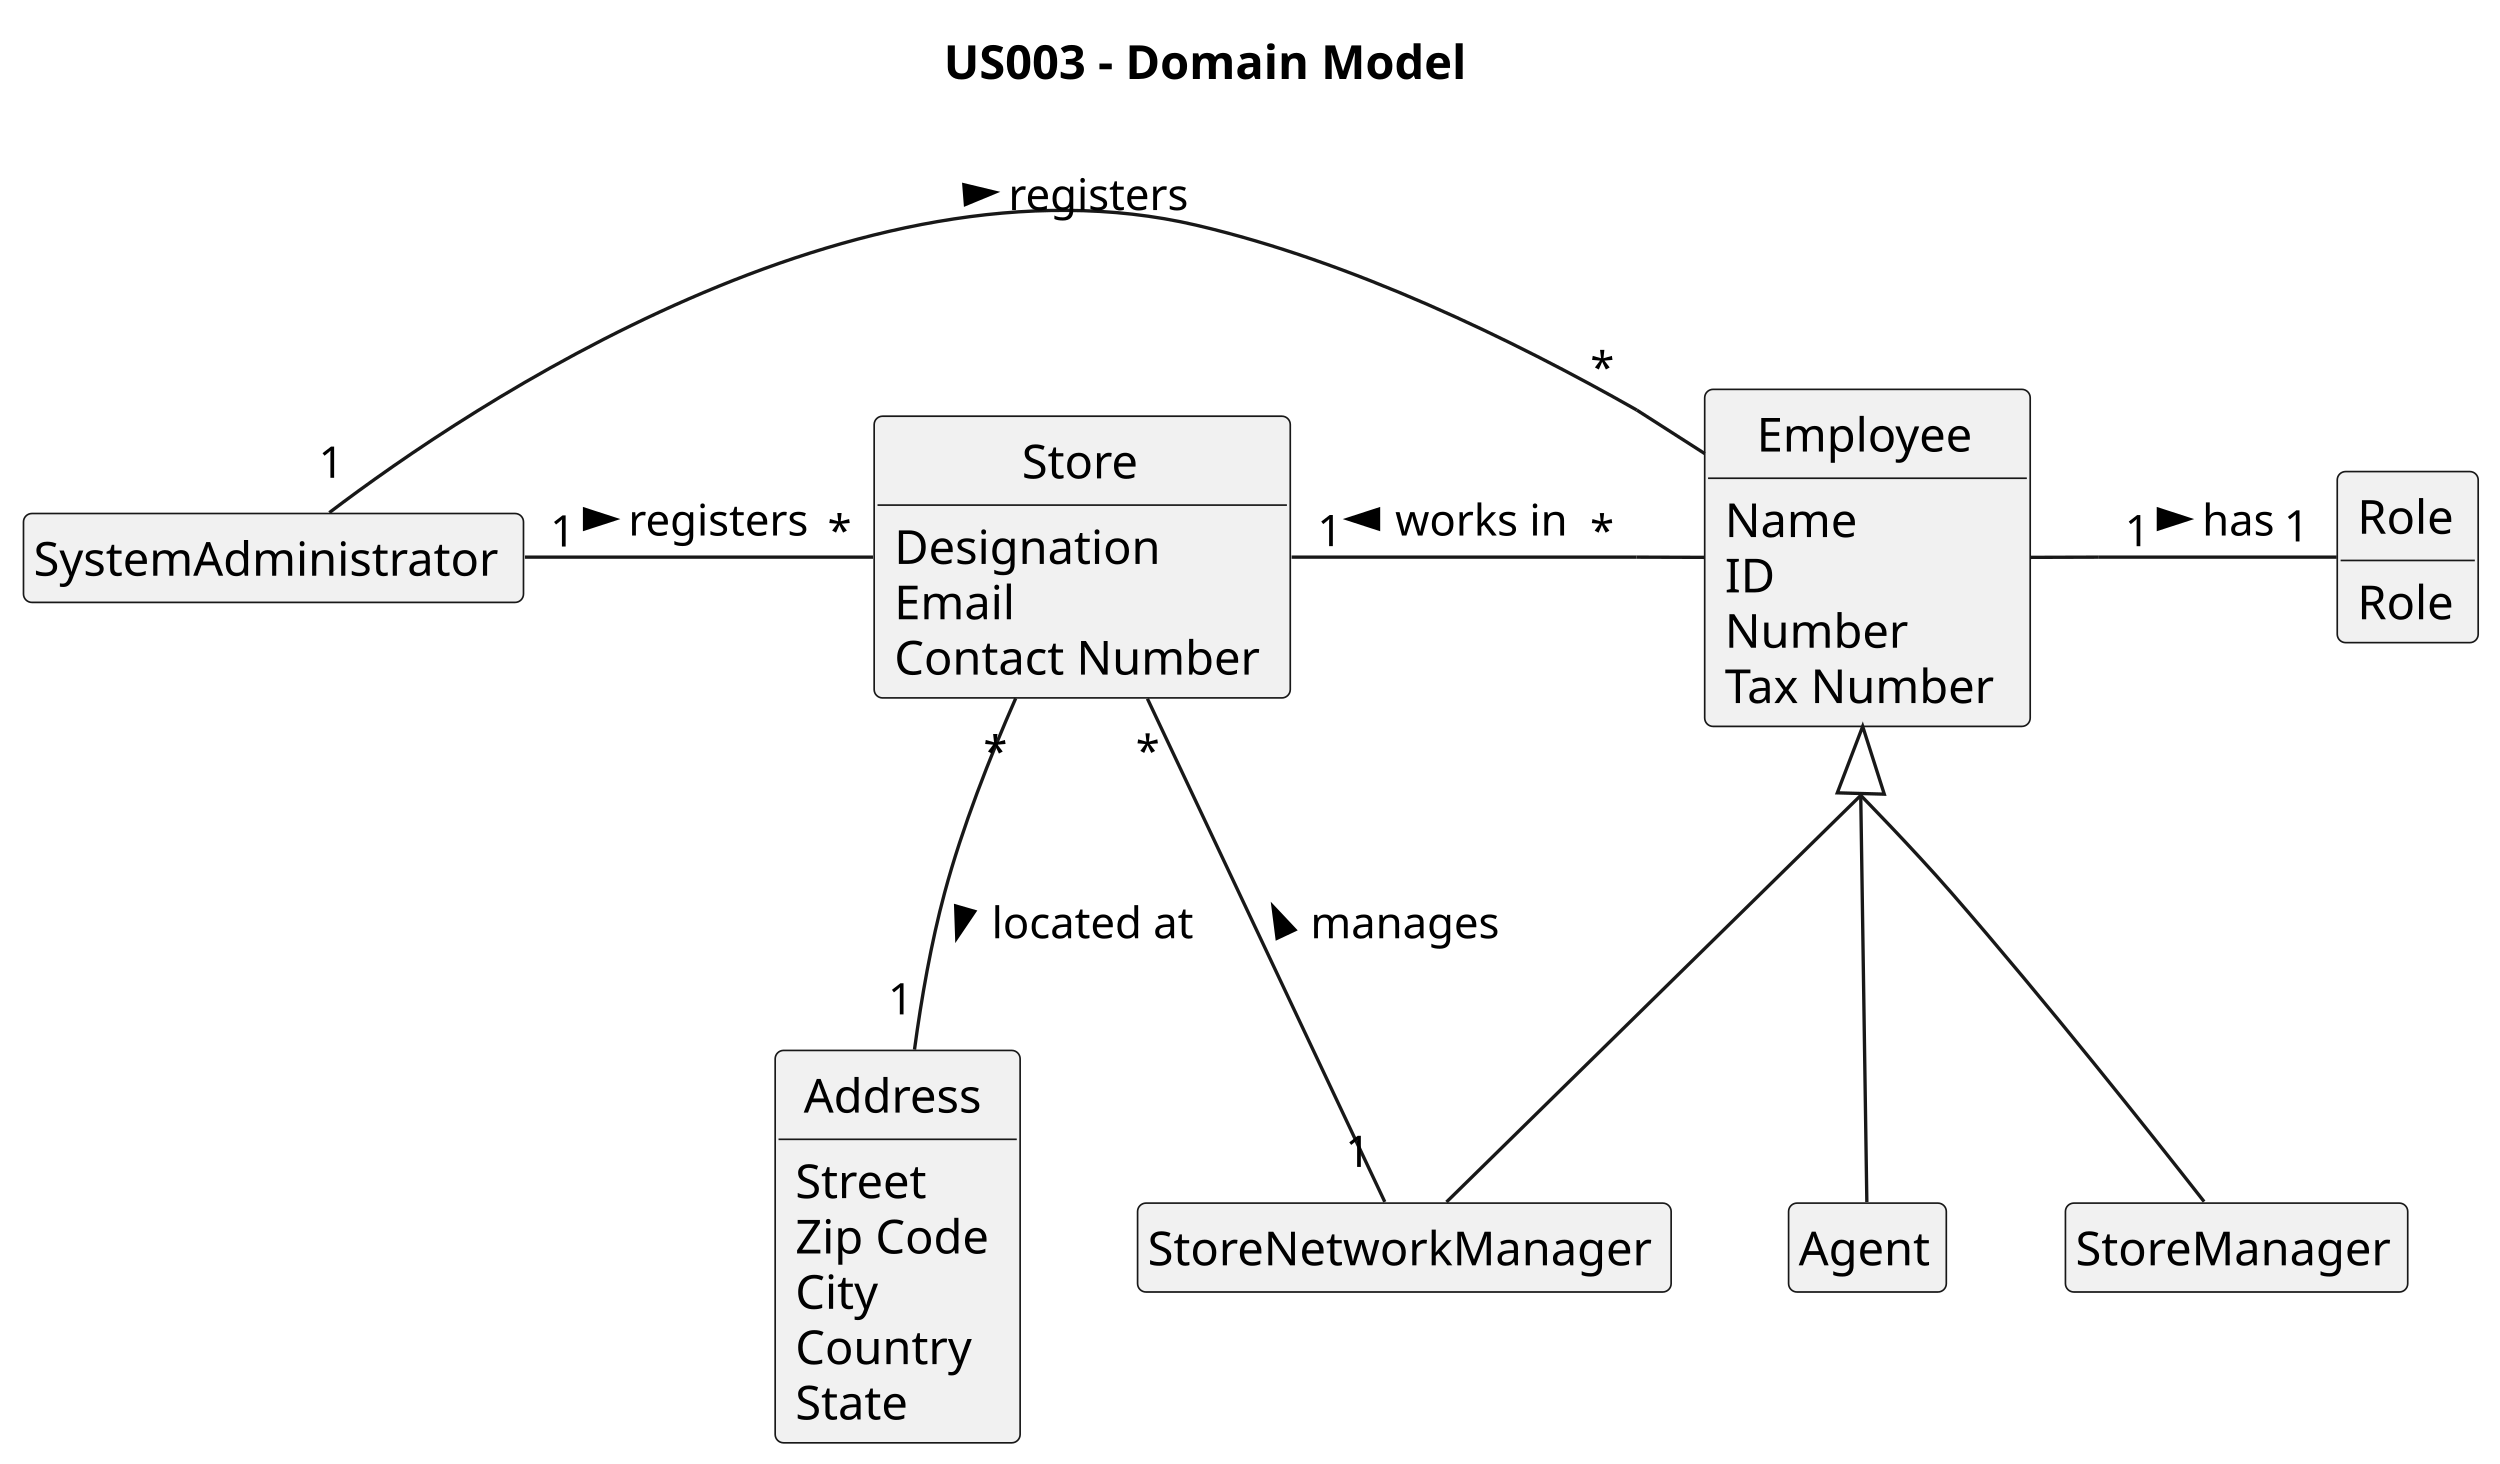
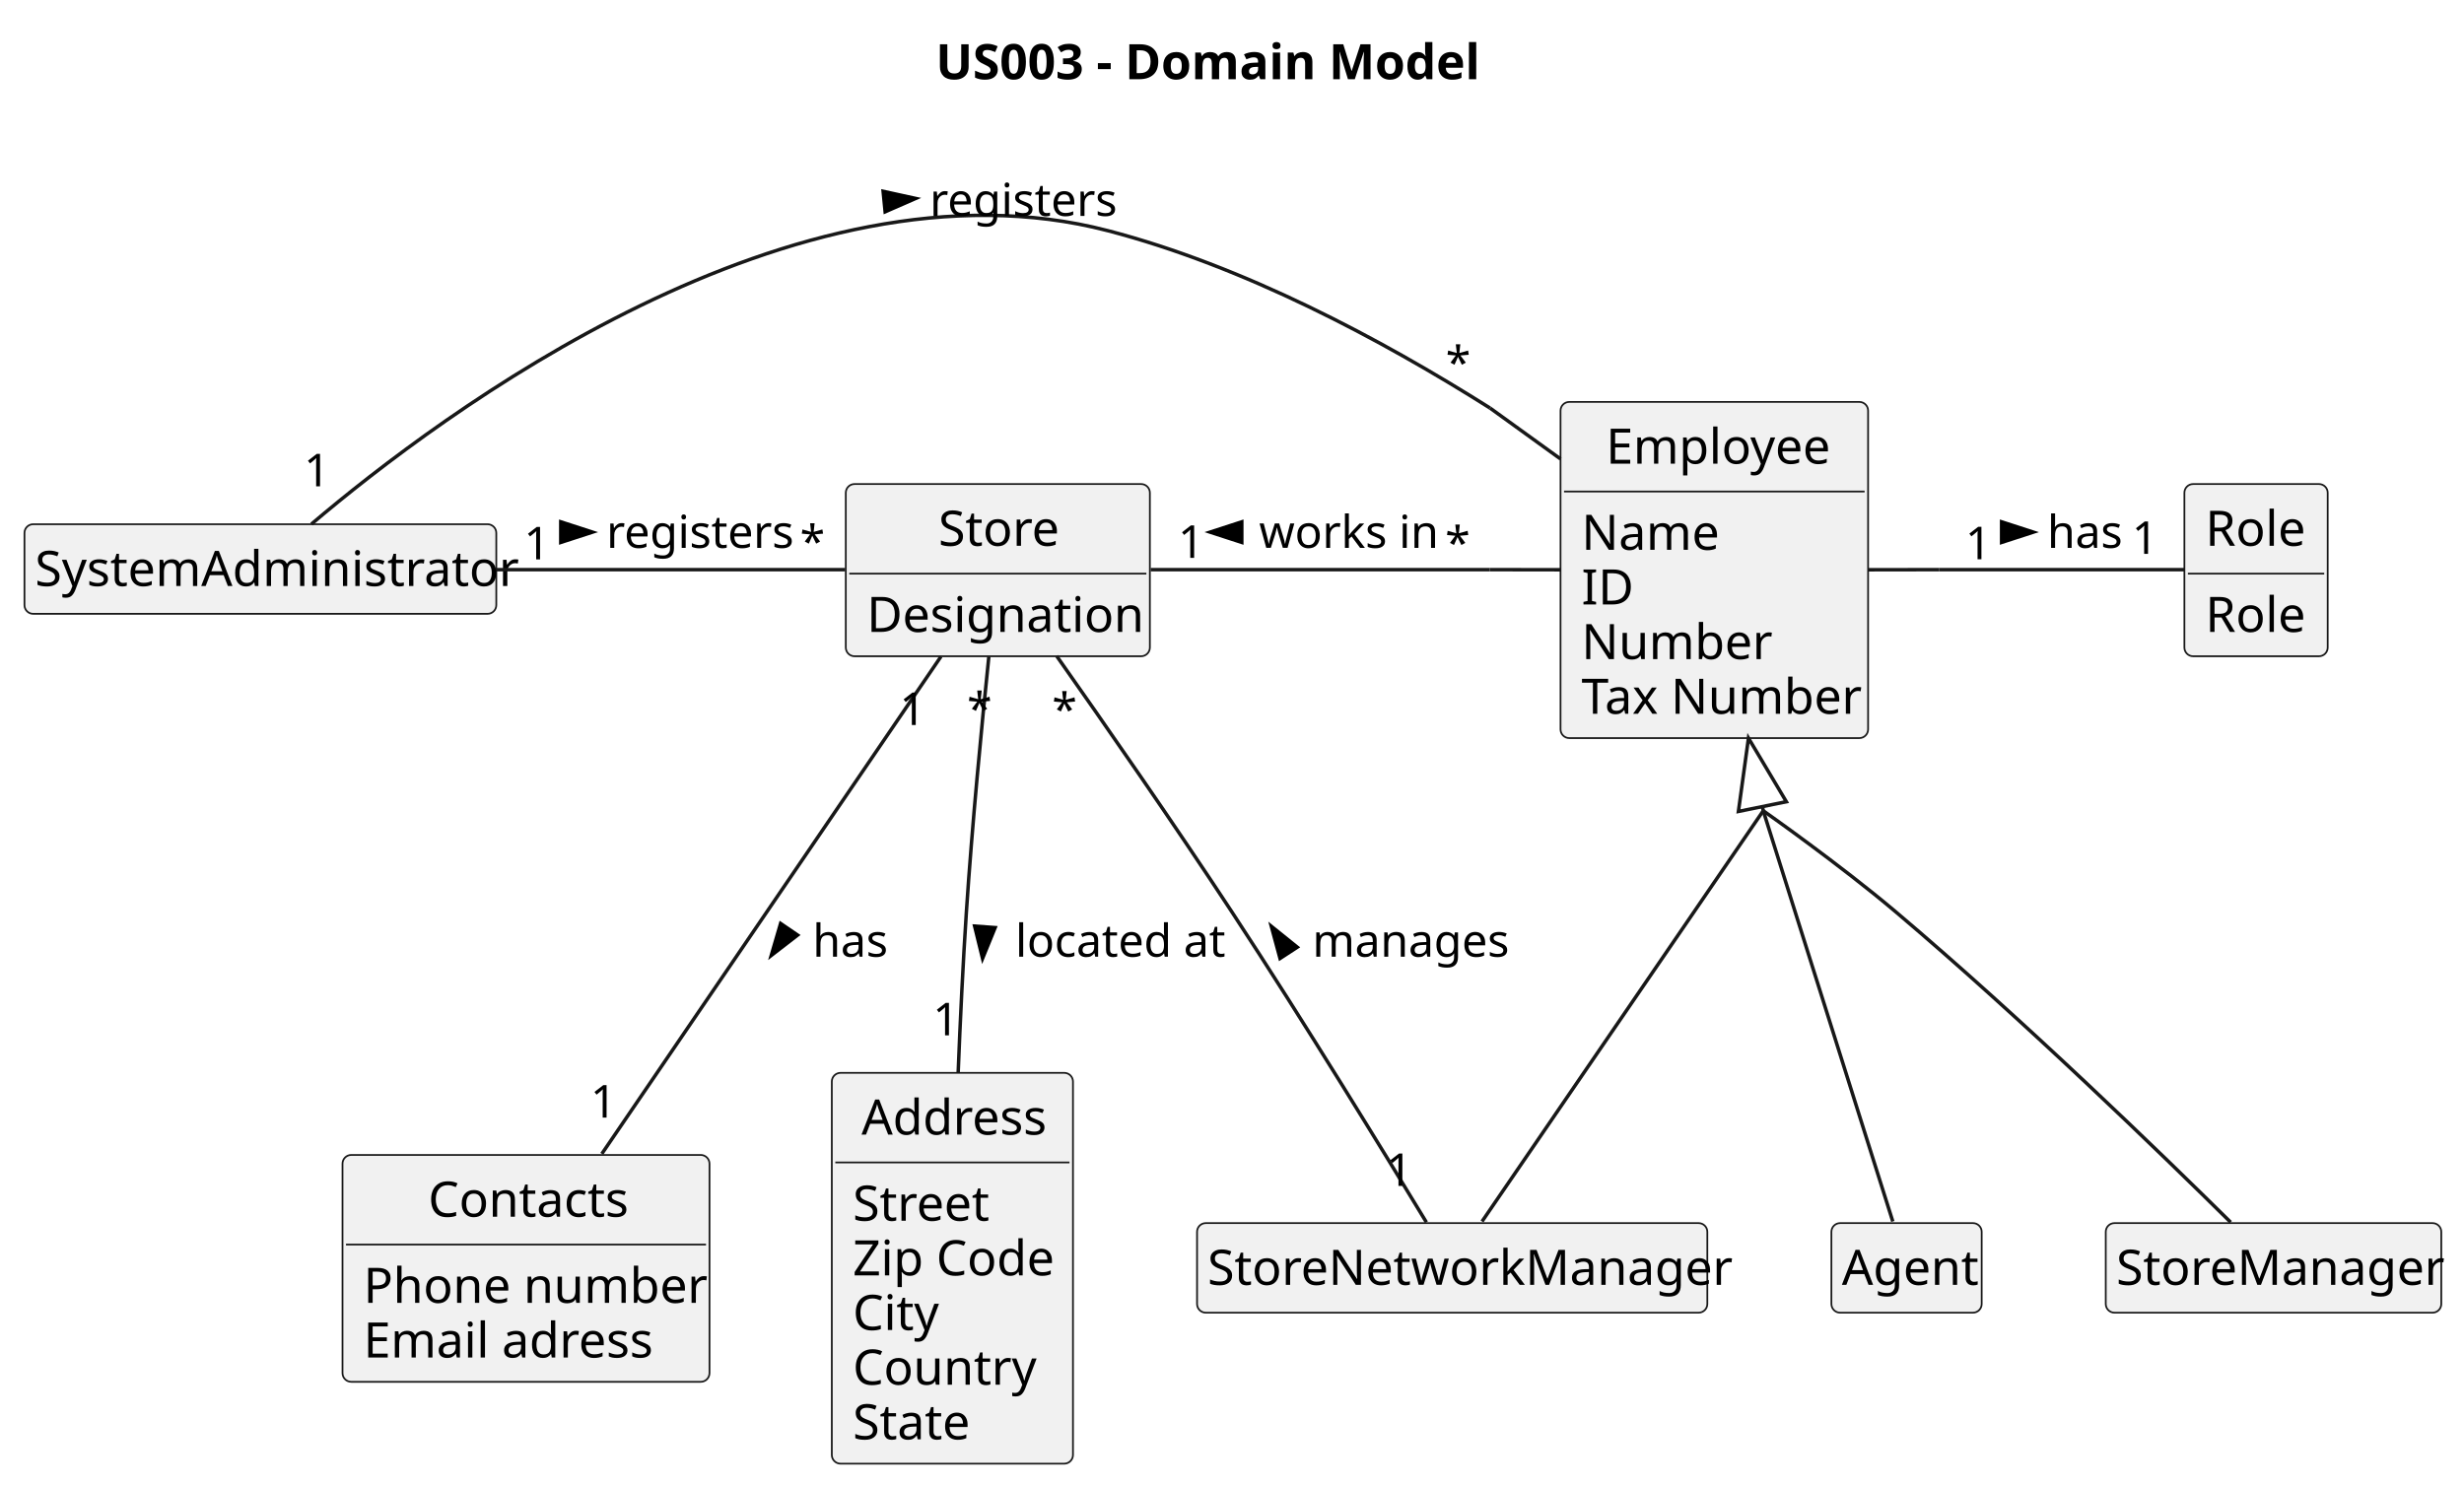
- <svg xmlns="http://www.w3.org/2000/svg" contentStyleType="text/css" height="436px" preserveAspectRatio="none" style="width:745px;height:436px;background:#FFFFFF;" version="1.1" viewBox="0 0 745 436" width="745px" zoomAndPan="magnify">
+ <svg xmlns="http://www.w3.org/2000/svg" contentStyleType="text/css" height="425px" preserveAspectRatio="none" style="width:705px;height:425px;background:#FFFFFF;" version="1.1" viewBox="0 0 705 425" width="705px" zoomAndPan="magnify">
  <defs />
  <g>
-     <text fill="#000000" font-family="sans-serif" font-size="14" font-weight="bold" lengthAdjust="spacing" textLength="169" x="281.25" y="23.535">US003 - Domain Model</text>
+     <text fill="#000000" font-family="sans-serif" font-size="14" font-weight="bold" lengthAdjust="spacing" textLength="156" x="267.75" y="22.674">US003 - Domain Model</text>
+     <g id="elem_Contacts">
+       <rect codeLine="59" fill="#F1F1F1" height="64.922" id="Contacts" rx="2.5" ry="2.5" style="stroke:#181818;stroke-width:0.5;" width="105" x="98" y="330.521" />
+       <text fill="#000000" font-family="sans-serif" font-size="14" lengthAdjust="spacing" textLength="56" x="122.5" y="348.195">Contacts</text>
+       <line style="stroke:#181818;stroke-width:0.5;" x1="99" x2="202" y1="356.161" y2="356.161" />
+       <text fill="#000000" font-family="sans-serif" font-size="14" lengthAdjust="spacing" textLength="93" x="104" y="372.835">Phone number</text>
+       <text fill="#000000" font-family="sans-serif" font-size="14" lengthAdjust="spacing" textLength="81" x="104" y="388.476">Email adress</text>
+     </g>
    <g id="elem_SystemAdministrator">
-       <rect codeLine="48" fill="#F1F1F1" height="26.488" id="SystemAdministrator" rx="2.5" ry="2.5" style="stroke:#181818;stroke-width:0.5;" width="149" x="7" y="153.028" />
-       <text fill="#000000" font-family="sans-serif" font-size="14" lengthAdjust="spacing" textLength="143" x="10" y="171.563">SystemAdministrator</text>
+       <rect codeLine="49" fill="#F1F1F1" height="25.641" id="SystemAdministrator" rx="2.5" ry="2.5" style="stroke:#181818;stroke-width:0.5;" width="135" x="7" y="150.021" />
+       <text fill="#000000" font-family="sans-serif" font-size="14" lengthAdjust="spacing" textLength="129" x="10" y="167.695">SystemAdministrator</text>
    </g>
    <g id="elem_Employee">
-       <rect codeLine="51" fill="#F1F1F1" height="100.441" id="Employee" rx="2.5" ry="2.5" style="stroke:#181818;stroke-width:0.5;" width="97" x="508" y="116.028" />
-       <text fill="#000000" font-family="sans-serif" font-size="14" lengthAdjust="spacing" textLength="66" x="523.5" y="134.563">Employee</text>
-       <line style="stroke:#181818;stroke-width:0.5;" x1="509" x2="604" y1="142.517" y2="142.517" />
-       <text fill="#000000" font-family="sans-serif" font-size="14" lengthAdjust="spacing" textLength="39" x="514" y="160.052">Name</text>
-       <text fill="#000000" font-family="sans-serif" font-size="14" lengthAdjust="spacing" textLength="14" x="514" y="176.54">ID</text>
-       <text fill="#000000" font-family="sans-serif" font-size="14" lengthAdjust="spacing" textLength="55" x="514" y="193.028">Number</text>
-       <text fill="#000000" font-family="sans-serif" font-size="14" lengthAdjust="spacing" textLength="85" x="514" y="209.517">Tax Number</text>
+       <rect codeLine="52" fill="#F1F1F1" height="96.203" id="Employee" rx="2.5" ry="2.5" style="stroke:#181818;stroke-width:0.5;" width="88" x="446.5" y="115.021" />
+       <text fill="#000000" font-family="sans-serif" font-size="14" lengthAdjust="spacing" textLength="62" x="459.5" y="132.695">Employee</text>
+       <line style="stroke:#181818;stroke-width:0.5;" x1="447.5" x2="533.5" y1="140.661" y2="140.661" />
+       <text fill="#000000" font-family="sans-serif" font-size="14" lengthAdjust="spacing" textLength="36" x="452.5" y="157.335">Name</text>
+       <text fill="#000000" font-family="sans-serif" font-size="14" lengthAdjust="spacing" textLength="13" x="452.5" y="172.976">ID</text>
+       <text fill="#000000" font-family="sans-serif" font-size="14" lengthAdjust="spacing" textLength="49" x="452.5" y="188.616">Number</text>
+       <text fill="#000000" font-family="sans-serif" font-size="14" lengthAdjust="spacing" textLength="76" x="452.5" y="204.257">Tax Number</text>
    </g>
-     <polygon fill="none" points="555.081,216.47,561.513,236.659,547.519,236.264" style="stroke:#181818;stroke-width:1.0;" />
-     <line style="stroke:#181818;stroke-width:1.0;" x1="554.516" x2="554.5" y1="236.462" y2="237.028" />
-     <line style="stroke:#181818;stroke-width:1.0;" x1="508" x2="487.69" y1="166.093" y2="166.028" />
-     <line style="stroke:#181818;stroke-width:1.0;" x1="508" x2="487.76" y1="135.169" y2="122.198" />
-     <line style="stroke:#181818;stroke-width:1.0;" x1="605" x2="625.25" y1="166.093" y2="166.028" />
+     <polygon fill="none" points="500.274,211.224,511.116,229.429,497.397,232.217" style="stroke:#181818;stroke-width:1.0;" />
+     <line style="stroke:#181818;stroke-width:1.0;" x1="504.257" x2="504.5" y1="230.823" y2="232.021" />
+     <line style="stroke:#181818;stroke-width:1.0;" x1="446.5" x2="426.21" y1="163.053" y2="163.021" />
+     <line style="stroke:#181818;stroke-width:1.0;" x1="446.5" x2="426.34" y1="131.342" y2="116.781" />
+     <line style="stroke:#181818;stroke-width:1.0;" x1="534.5" x2="554.89" y1="163.053" y2="163.021" />
    <g id="elem_Role">
-       <rect codeLine="30" fill="#F1F1F1" height="50.977" id="Role" rx="2.5" ry="2.5" style="stroke:#181818;stroke-width:0.5;" width="42" x="696.5" y="140.528" />
-       <text fill="#000000" font-family="sans-serif" font-size="14" lengthAdjust="spacing" textLength="30" x="702.5" y="159.063">Role</text>
-       <line style="stroke:#181818;stroke-width:0.5;" x1="697.5" x2="737.5" y1="167.017" y2="167.017" />
-       <text fill="#000000" font-family="sans-serif" font-size="14" lengthAdjust="spacing" textLength="30" x="702.5" y="184.552">Role</text>
+       <rect codeLine="32" fill="#F1F1F1" height="49.281" id="Role" rx="2.5" ry="2.5" style="stroke:#181818;stroke-width:0.5;" width="41" x="625" y="138.521" />
+       <text fill="#000000" font-family="sans-serif" font-size="14" lengthAdjust="spacing" textLength="29" x="631" y="156.195">Role</text>
+       <line style="stroke:#181818;stroke-width:0.5;" x1="626" x2="665" y1="164.161" y2="164.161" />
+       <text fill="#000000" font-family="sans-serif" font-size="14" lengthAdjust="spacing" textLength="29" x="631" y="180.835">Role</text>
    </g>
    <g id="elem_Agent">
-       <rect codeLine="20" fill="#F1F1F1" height="26.488" id="Agent" rx="2.5" ry="2.5" style="stroke:#181818;stroke-width:0.5;" width="47" x="533" y="358.528" />
-       <text fill="#000000" font-family="sans-serif" font-size="14" lengthAdjust="spacing" textLength="41" x="536" y="377.063">Agent</text>
+       <rect codeLine="22" fill="#F1F1F1" height="25.641" id="Agent" rx="2.5" ry="2.5" style="stroke:#181818;stroke-width:0.5;" width="43" x="524" y="350.021" />
+       <text fill="#000000" font-family="sans-serif" font-size="14" lengthAdjust="spacing" textLength="37" x="527" y="367.695">Agent</text>
    </g>
    <g id="elem_StoreManager">
-       <rect codeLine="22" fill="#F1F1F1" height="26.488" id="StoreManager" rx="2.5" ry="2.5" style="stroke:#181818;stroke-width:0.5;" width="102" x="615.5" y="358.528" />
-       <text fill="#000000" font-family="sans-serif" font-size="14" lengthAdjust="spacing" textLength="96" x="618.5" y="377.063">StoreManager</text>
+       <rect codeLine="24" fill="#F1F1F1" height="25.641" id="StoreManager" rx="2.5" ry="2.5" style="stroke:#181818;stroke-width:0.5;" width="96" x="602.5" y="350.021" />
+       <text fill="#000000" font-family="sans-serif" font-size="14" lengthAdjust="spacing" textLength="90" x="605.5" y="367.695">StoreManager</text>
    </g>
    <g id="elem_StoreNetworkManager">
-       <rect codeLine="24" fill="#F1F1F1" height="26.488" id="StoreNetworkManager" rx="2.5" ry="2.5" style="stroke:#181818;stroke-width:0.5;" width="159" x="339" y="358.528" />
-       <text fill="#000000" font-family="sans-serif" font-size="14" lengthAdjust="spacing" textLength="153" x="342" y="377.063">StoreNetworkManager</text>
+       <rect codeLine="26" fill="#F1F1F1" height="25.641" id="StoreNetworkManager" rx="2.5" ry="2.5" style="stroke:#181818;stroke-width:0.5;" width="146" x="342.5" y="350.021" />
+       <text fill="#000000" font-family="sans-serif" font-size="14" lengthAdjust="spacing" textLength="140" x="345.5" y="367.695">StoreNetworkManager</text>
    </g>
    <g id="elem_Store">
-       <rect codeLine="34" fill="#F1F1F1" height="83.953" id="Store" rx="2.5" ry="2.5" style="stroke:#181818;stroke-width:0.5;" width="124" x="260.5" y="124.028" />
-       <text fill="#000000" font-family="sans-serif" font-size="14" lengthAdjust="spacing" textLength="36" x="304.5" y="142.563">Store</text>
-       <line style="stroke:#181818;stroke-width:0.5;" x1="261.5" x2="383.5" y1="150.517" y2="150.517" />
-       <text fill="#000000" font-family="sans-serif" font-size="14" lengthAdjust="spacing" textLength="82" x="266.5" y="168.052">Designation</text>
-       <text fill="#000000" font-family="sans-serif" font-size="14" lengthAdjust="spacing" textLength="37" x="266.5" y="184.54">Email</text>
-       <text fill="#000000" font-family="sans-serif" font-size="14" lengthAdjust="spacing" textLength="112" x="266.5" y="201.028">Contact Number</text>
+       <rect codeLine="36" fill="#F1F1F1" height="49.281" id="Store" rx="2.5" ry="2.5" style="stroke:#181818;stroke-width:0.5;" width="87" x="242" y="138.521" />
+       <text fill="#000000" font-family="sans-serif" font-size="14" lengthAdjust="spacing" textLength="34" x="268.5" y="156.195">Store</text>
+       <line style="stroke:#181818;stroke-width:0.5;" x1="243" x2="328" y1="164.161" y2="164.161" />
+       <text fill="#000000" font-family="sans-serif" font-size="14" lengthAdjust="spacing" textLength="75" x="248" y="180.835">Designation</text>
    </g>
    <g id="elem_Address">
-       <rect codeLine="40" fill="#F1F1F1" height="116.93" id="Address" rx="2.5" ry="2.5" style="stroke:#181818;stroke-width:0.5;" width="73" x="231" y="313.028" />
-       <text fill="#000000" font-family="sans-serif" font-size="14" lengthAdjust="spacing" textLength="56" x="239.5" y="331.563">Address</text>
-       <line style="stroke:#181818;stroke-width:0.5;" x1="232" x2="303" y1="339.517" y2="339.517" />
-       <text fill="#000000" font-family="sans-serif" font-size="14" lengthAdjust="spacing" textLength="40" x="237" y="357.052">Street</text>
-       <text fill="#000000" font-family="sans-serif" font-size="14" lengthAdjust="spacing" textLength="61" x="237" y="373.54">Zip Code</text>
-       <text fill="#000000" font-family="sans-serif" font-size="14" lengthAdjust="spacing" textLength="26" x="237" y="390.028">City</text>
-       <text fill="#000000" font-family="sans-serif" font-size="14" lengthAdjust="spacing" textLength="55" x="237" y="406.517">Country</text>
-       <text fill="#000000" font-family="sans-serif" font-size="14" lengthAdjust="spacing" textLength="34" x="237" y="423.005">State</text>
+       <rect codeLine="41" fill="#F1F1F1" height="111.844" id="Address" rx="2.5" ry="2.5" style="stroke:#181818;stroke-width:0.5;" width="69" x="238" y="307.021" />
+       <text fill="#000000" font-family="sans-serif" font-size="14" lengthAdjust="spacing" textLength="52" x="246.5" y="324.695">Address</text>
+       <line style="stroke:#181818;stroke-width:0.5;" x1="239" x2="306" y1="332.661" y2="332.661" />
+       <text fill="#000000" font-family="sans-serif" font-size="14" lengthAdjust="spacing" textLength="38" x="244" y="349.335">Street</text>
+       <text fill="#000000" font-family="sans-serif" font-size="14" lengthAdjust="spacing" textLength="57" x="244" y="364.976">Zip Code</text>
+       <text fill="#000000" font-family="sans-serif" font-size="14" lengthAdjust="spacing" textLength="24" x="244" y="380.616">City</text>
+       <text fill="#000000" font-family="sans-serif" font-size="14" lengthAdjust="spacing" textLength="50" x="244" y="396.257">Country</text>
+       <text fill="#000000" font-family="sans-serif" font-size="14" lengthAdjust="spacing" textLength="33" x="244" y="411.898">State</text>
    </g>
    <g id="link_SystemAdministrator_Store">
-       <path codeLine="58" d="M156.43,166.028 C189.73,166.028 228.48,166.028 260.16,166.028 " fill="none" id="SystemAdministrator-Store" style="stroke:#181818;stroke-width:1.0;" />
-       <polygon fill="#000000" points="183.25,154.684,174.205,151.745,174.205,157.623,183.25,154.684" style="stroke:#000000;stroke-width:1.0;" />
-       <text fill="#000000" font-family="sans-serif" font-size="13" lengthAdjust="spacing" textLength="55" x="187.25" y="159.597">registers</text>
-       <text fill="#000000" font-family="sans-serif" font-size="13" lengthAdjust="spacing" textLength="8" x="163.953" y="162.873">1</text>
-       <text fill="#000000" font-family="sans-serif" font-size="13" lengthAdjust="spacing" textLength="6" x="246.605" y="162.75">*</text>
+       <path codeLine="64" d="M142.13,163.021 C174.8,163.021 213.05,163.021 241.82,163.021 " fill="none" id="SystemAdministrator-Store" style="stroke:#181818;stroke-width:1.0;" />
+       <polygon fill="#000000" points="169.5,152.282,160.455,149.343,160.455,155.221,169.5,152.282" style="stroke:#000000;stroke-width:1.0;" />
+       <text fill="#000000" font-family="sans-serif" font-size="13" lengthAdjust="spacing" textLength="50" x="173.5" y="156.789">registers</text>
+       <text fill="#000000" font-family="sans-serif" font-size="13" lengthAdjust="spacing" textLength="7" x="149.91" y="160.072">1</text>
+       <text fill="#000000" font-family="sans-serif" font-size="13" lengthAdjust="spacing" textLength="5" x="228.883" y="159.607">*</text>
    </g>
    <g id="link_Store_Address">
-       <path codeLine="60" d="M302.68,208.098 C294.99,225.598 286.77,246.448 281.5,266.028 C277.48,280.968 274.59,297.428 272.52,312.778 " fill="none" id="Store-Address" style="stroke:#181818;stroke-width:1.0;" />
-       <polygon fill="#000000" points="285.116,279.488,290.444,271.61,284.796,269.983,285.116,279.488" style="stroke:#000000;stroke-width:1.0;" />
-       <text fill="#000000" font-family="sans-serif" font-size="13" lengthAdjust="spacing" textLength="62" x="295.5" y="279.597">located at</text>
-       <text fill="#000000" font-family="sans-serif" font-size="13" lengthAdjust="spacing" textLength="6" x="293.043" y="228.595">*</text>
-       <text fill="#000000" font-family="sans-serif" font-size="13" lengthAdjust="spacing" textLength="8" x="264.644" y="302.296">1</text>
+       <path codeLine="66" d="M282.93,187.911 C280.9,207.531 278.15,236.041 276.5,261.021 C275.52,275.901 274.74,292.041 274.15,306.951 " fill="none" id="Store-Address" style="stroke:#181818;stroke-width:1.0;" />
+       <polygon fill="#000000" points="281.132,274.269,284.728,265.464,278.867,265.032,281.132,274.269" style="stroke:#000000;stroke-width:1.0;" />
+       <text fill="#000000" font-family="sans-serif" font-size="13" lengthAdjust="spacing" textLength="57" x="290.5" y="273.789">located at</text>
+       <text fill="#000000" font-family="sans-serif" font-size="13" lengthAdjust="spacing" textLength="5" x="276.694" y="207.482">*</text>
+       <text fill="#000000" font-family="sans-serif" font-size="13" lengthAdjust="spacing" textLength="7" x="266.901" y="296.29">1</text>
    </g>
    <g id="link_Store_Employee">
-       <path codeLine="62" d="M384.9,166.028 C416.58,166.028 455.15,166.028 487.69,166.028 " fill="none" id="Store-Employee" style="stroke:#181818;stroke-width:1.0;" />
-       <polygon fill="#000000" points="401.75,154.684,410.795,157.623,410.795,151.745,401.75,154.684" style="stroke:#000000;stroke-width:1.0;" />
-       <text fill="#000000" font-family="sans-serif" font-size="13" lengthAdjust="spacing" textLength="54" x="415.75" y="159.597">works in</text>
-       <text fill="#000000" font-family="sans-serif" font-size="13" lengthAdjust="spacing" textLength="8" x="392.577" y="162.75">1</text>
-       <text fill="#000000" font-family="sans-serif" font-size="13" lengthAdjust="spacing" textLength="6" x="473.836" y="162.769">*</text>
+       <path codeLine="68" d="M329.23,163.021 C357.45,163.021 394.65,163.021 426.21,163.021 " fill="none" id="Store-Employee" style="stroke:#181818;stroke-width:1.0;" />
+       <polygon fill="#000000" points="346.25,152.282,355.295,155.221,355.295,149.343,346.25,152.282" style="stroke:#000000;stroke-width:1.0;" />
+       <text fill="#000000" font-family="sans-serif" font-size="13" lengthAdjust="spacing" textLength="48" x="360.25" y="156.789">works in</text>
+       <text fill="#000000" font-family="sans-serif" font-size="13" lengthAdjust="spacing" textLength="7" x="337.053" y="159.65">1</text>
+       <text fill="#000000" font-family="sans-serif" font-size="13" lengthAdjust="spacing" textLength="5" x="413.487" y="159.998">*</text>
    </g>
    <g id="link_SystemAdministrator_Employee">
-       <path codeLine="64" d="M98.14,152.758 C140.36,120.728 255.47,43.488 356.5,67.108 C402.71,77.918 450.49,101.028 487.76,122.198 " fill="none" id="SystemAdministrator-Employee" style="stroke:#181818;stroke-width:1.0;" />
-       <polygon fill="#000000" points="296.485,57.293,287.238,55.07,287.697,60.93,296.485,57.293" style="stroke:#000000;stroke-width:1.0;" />
-       <text fill="#000000" font-family="sans-serif" font-size="13" lengthAdjust="spacing" textLength="55" x="300.5" y="62.597">registers</text>
-       <text fill="#000000" font-family="sans-serif" font-size="13" lengthAdjust="spacing" textLength="8" x="94.959" y="142.374">1</text>
-       <text fill="#000000" font-family="sans-serif" font-size="13" lengthAdjust="spacing" textLength="6" x="473.913" y="114.145">*</text>
+       <path codeLine="70" d="M89.1,149.981 C126.15,118.511 227.27,42.641 317,66.021 C355.74,76.111 394.99,96.981 426.34,116.781 " fill="none" id="SystemAdministrator-Employee" style="stroke:#181818;stroke-width:1.0;" />
+       <polygon fill="#000000" points="261.976,56.792,252.686,54.754,253.262,60.603,261.976,56.792" style="stroke:#000000;stroke-width:1.0;" />
+       <text fill="#000000" font-family="sans-serif" font-size="13" lengthAdjust="spacing" textLength="50" x="266" y="61.789">registers</text>
+       <text fill="#000000" font-family="sans-serif" font-size="13" lengthAdjust="spacing" textLength="7" x="86.956" y="139.175">1</text>
+       <text fill="#000000" font-family="sans-serif" font-size="13" lengthAdjust="spacing" textLength="5" x="413.632" y="108.412">*</text>
    </g>
    <g id="link_Employee_Role">
-       <path codeLine="66" d="M625.25,166.028 C650.89,166.028 678.15,166.028 696.34,166.028 " fill="none" id="Employee-Role" style="stroke:#181818;stroke-width:1.0;" />
-       <polygon fill="#000000" points="652.25,154.684,643.205,151.745,643.205,157.623,652.25,154.684" style="stroke:#000000;stroke-width:1.0;" />
-       <text fill="#000000" font-family="sans-serif" font-size="13" lengthAdjust="spacing" textLength="22" x="656.25" y="159.597">has</text>
-       <text fill="#000000" font-family="sans-serif" font-size="13" lengthAdjust="spacing" textLength="8" x="633.207" y="162.769">1</text>
-       <text fill="#000000" font-family="sans-serif" font-size="13" lengthAdjust="spacing" textLength="8" x="680.635" y="161.351">1</text>
+       <path codeLine="72" d="M554.89,163.021 C580.01,163.021 607.02,163.021 624.95,163.021 " fill="none" id="Employee-Role" style="stroke:#181818;stroke-width:1.0;" />
+       <polygon fill="#000000" points="581.75,152.282,572.705,149.343,572.705,155.221,581.75,152.282" style="stroke:#000000;stroke-width:1.0;" />
+       <text fill="#000000" font-family="sans-serif" font-size="13" lengthAdjust="spacing" textLength="21" x="585.75" y="156.789">has</text>
+       <text fill="#000000" font-family="sans-serif" font-size="13" lengthAdjust="spacing" textLength="7" x="562.316" y="160.041">1</text>
+       <text fill="#000000" font-family="sans-serif" font-size="13" lengthAdjust="spacing" textLength="7" x="609.983" y="158.511">1</text>
    </g>
    <g id="link_Employee_StoreNetworkManager">
-       <path codeLine="68" d="M554.5,237.028 C554.5,237.028 464.72,325.158 431.05,358.208 " fill="none" id="Employee-backto-StoreNetworkManager" style="stroke:#181818;stroke-width:1.0;" />
+       <path codeLine="74" d="M504.5,232.021 C504.5,232.021 446.31,317.021 424.03,349.561 " fill="none" id="Employee-backto-StoreNetworkManager" style="stroke:#181818;stroke-width:1.0;" />
    </g>
    <g id="link_Employee_StoreManager">
-       <path codeLine="70" d="M554.5,237.028 C554.5,237.028 569.94,252.748 581.5,266.028 C609.75,298.488 641.3,338.268 656.82,358.078 " fill="none" id="Employee-backto-StoreManager" style="stroke:#181818;stroke-width:1.0;" />
+       <path codeLine="76" d="M504.5,232.021 C504.5,232.021 526.28,247.301 542.5,261.021 C578.57,291.521 618.58,330.351 638.24,349.781 " fill="none" id="Employee-backto-StoreManager" style="stroke:#181818;stroke-width:1.0;" />
    </g>
    <g id="link_Employee_Agent">
-       <path codeLine="72" d="M554.5,237.028 C554.5,237.028 555.82,325.158 556.32,358.208 " fill="none" id="Employee-backto-Agent" style="stroke:#181818;stroke-width:1.0;" />
+       <path codeLine="78" d="M504.5,232.021 C504.5,232.021 531.31,317.021 541.57,349.561 " fill="none" id="Employee-backto-Agent" style="stroke:#181818;stroke-width:1.0;" />
    </g>
    <g id="link_StoreNetworkManager_Store">
-       <path codeLine="74" d="M412.67,358.168 C398.94,329.068 364.06,255.128 341.93,208.208 " fill="none" id="StoreNetworkManager-Store" style="stroke:#181818;stroke-width:1.0;" />
-       <polygon fill="#000000" points="379.367,270.161,380.568,279.596,385.884,277.088,379.367,270.161" style="stroke:#000000;stroke-width:1.0;" />
-       <text fill="#000000" font-family="sans-serif" font-size="13" lengthAdjust="spacing" textLength="56" x="390.5" y="279.597">manages</text>
-       <text fill="#000000" font-family="sans-serif" font-size="13" lengthAdjust="spacing" textLength="8" x="400.922" y="347.75">1</text>
-       <text fill="#000000" font-family="sans-serif" font-size="13" lengthAdjust="spacing" textLength="6" x="338.446" y="228.411">*</text>
+       <path codeLine="80" d="M408.12,349.781 C396.53,330.661 373.26,292.631 352.5,261.021 C335.87,235.701 316.08,207.241 302.33,187.731 " fill="none" id="StoreNetworkManager-Store" style="stroke:#181818;stroke-width:1.0;" />
+       <polygon fill="#000000" points="363.767,265.096,366.25,274.276,371.172,271.063,363.767,265.096" style="stroke:#000000;stroke-width:1.0;" />
+       <text fill="#000000" font-family="sans-serif" font-size="13" lengthAdjust="spacing" textLength="53" x="375.5" y="273.789">manages</text>
+       <text fill="#000000" font-family="sans-serif" font-size="13" lengthAdjust="spacing" textLength="7" x="396.632" y="339.382">1</text>
+       <text fill="#000000" font-family="sans-serif" font-size="13" lengthAdjust="spacing" textLength="5" x="301.002" y="207.656">*</text>
+     </g>
+     <g id="link_Store_Contacts">
+       <path codeLine="82" d="M269.22,187.901 C244.95,223.491 199.27,290.501 172.19,330.201 " fill="none" id="Store-Contacts" style="stroke:#181818;stroke-width:1.0;" />
+       <polygon fill="#000000" points="220.683,273.413,228.207,267.596,223.351,264.285,220.683,273.413" style="stroke:#000000;stroke-width:1.0;" />
+       <text fill="#000000" font-family="sans-serif" font-size="13" lengthAdjust="spacing" textLength="21" x="232.5" y="273.789">has</text>
+       <text fill="#000000" font-family="sans-serif" font-size="13" lengthAdjust="spacing" textLength="7" x="257.399" y="207.469">1</text>
+       <text fill="#000000" font-family="sans-serif" font-size="13" lengthAdjust="spacing" textLength="7" x="168.942" y="319.818">1</text>
    </g>
  </g>
</svg>
